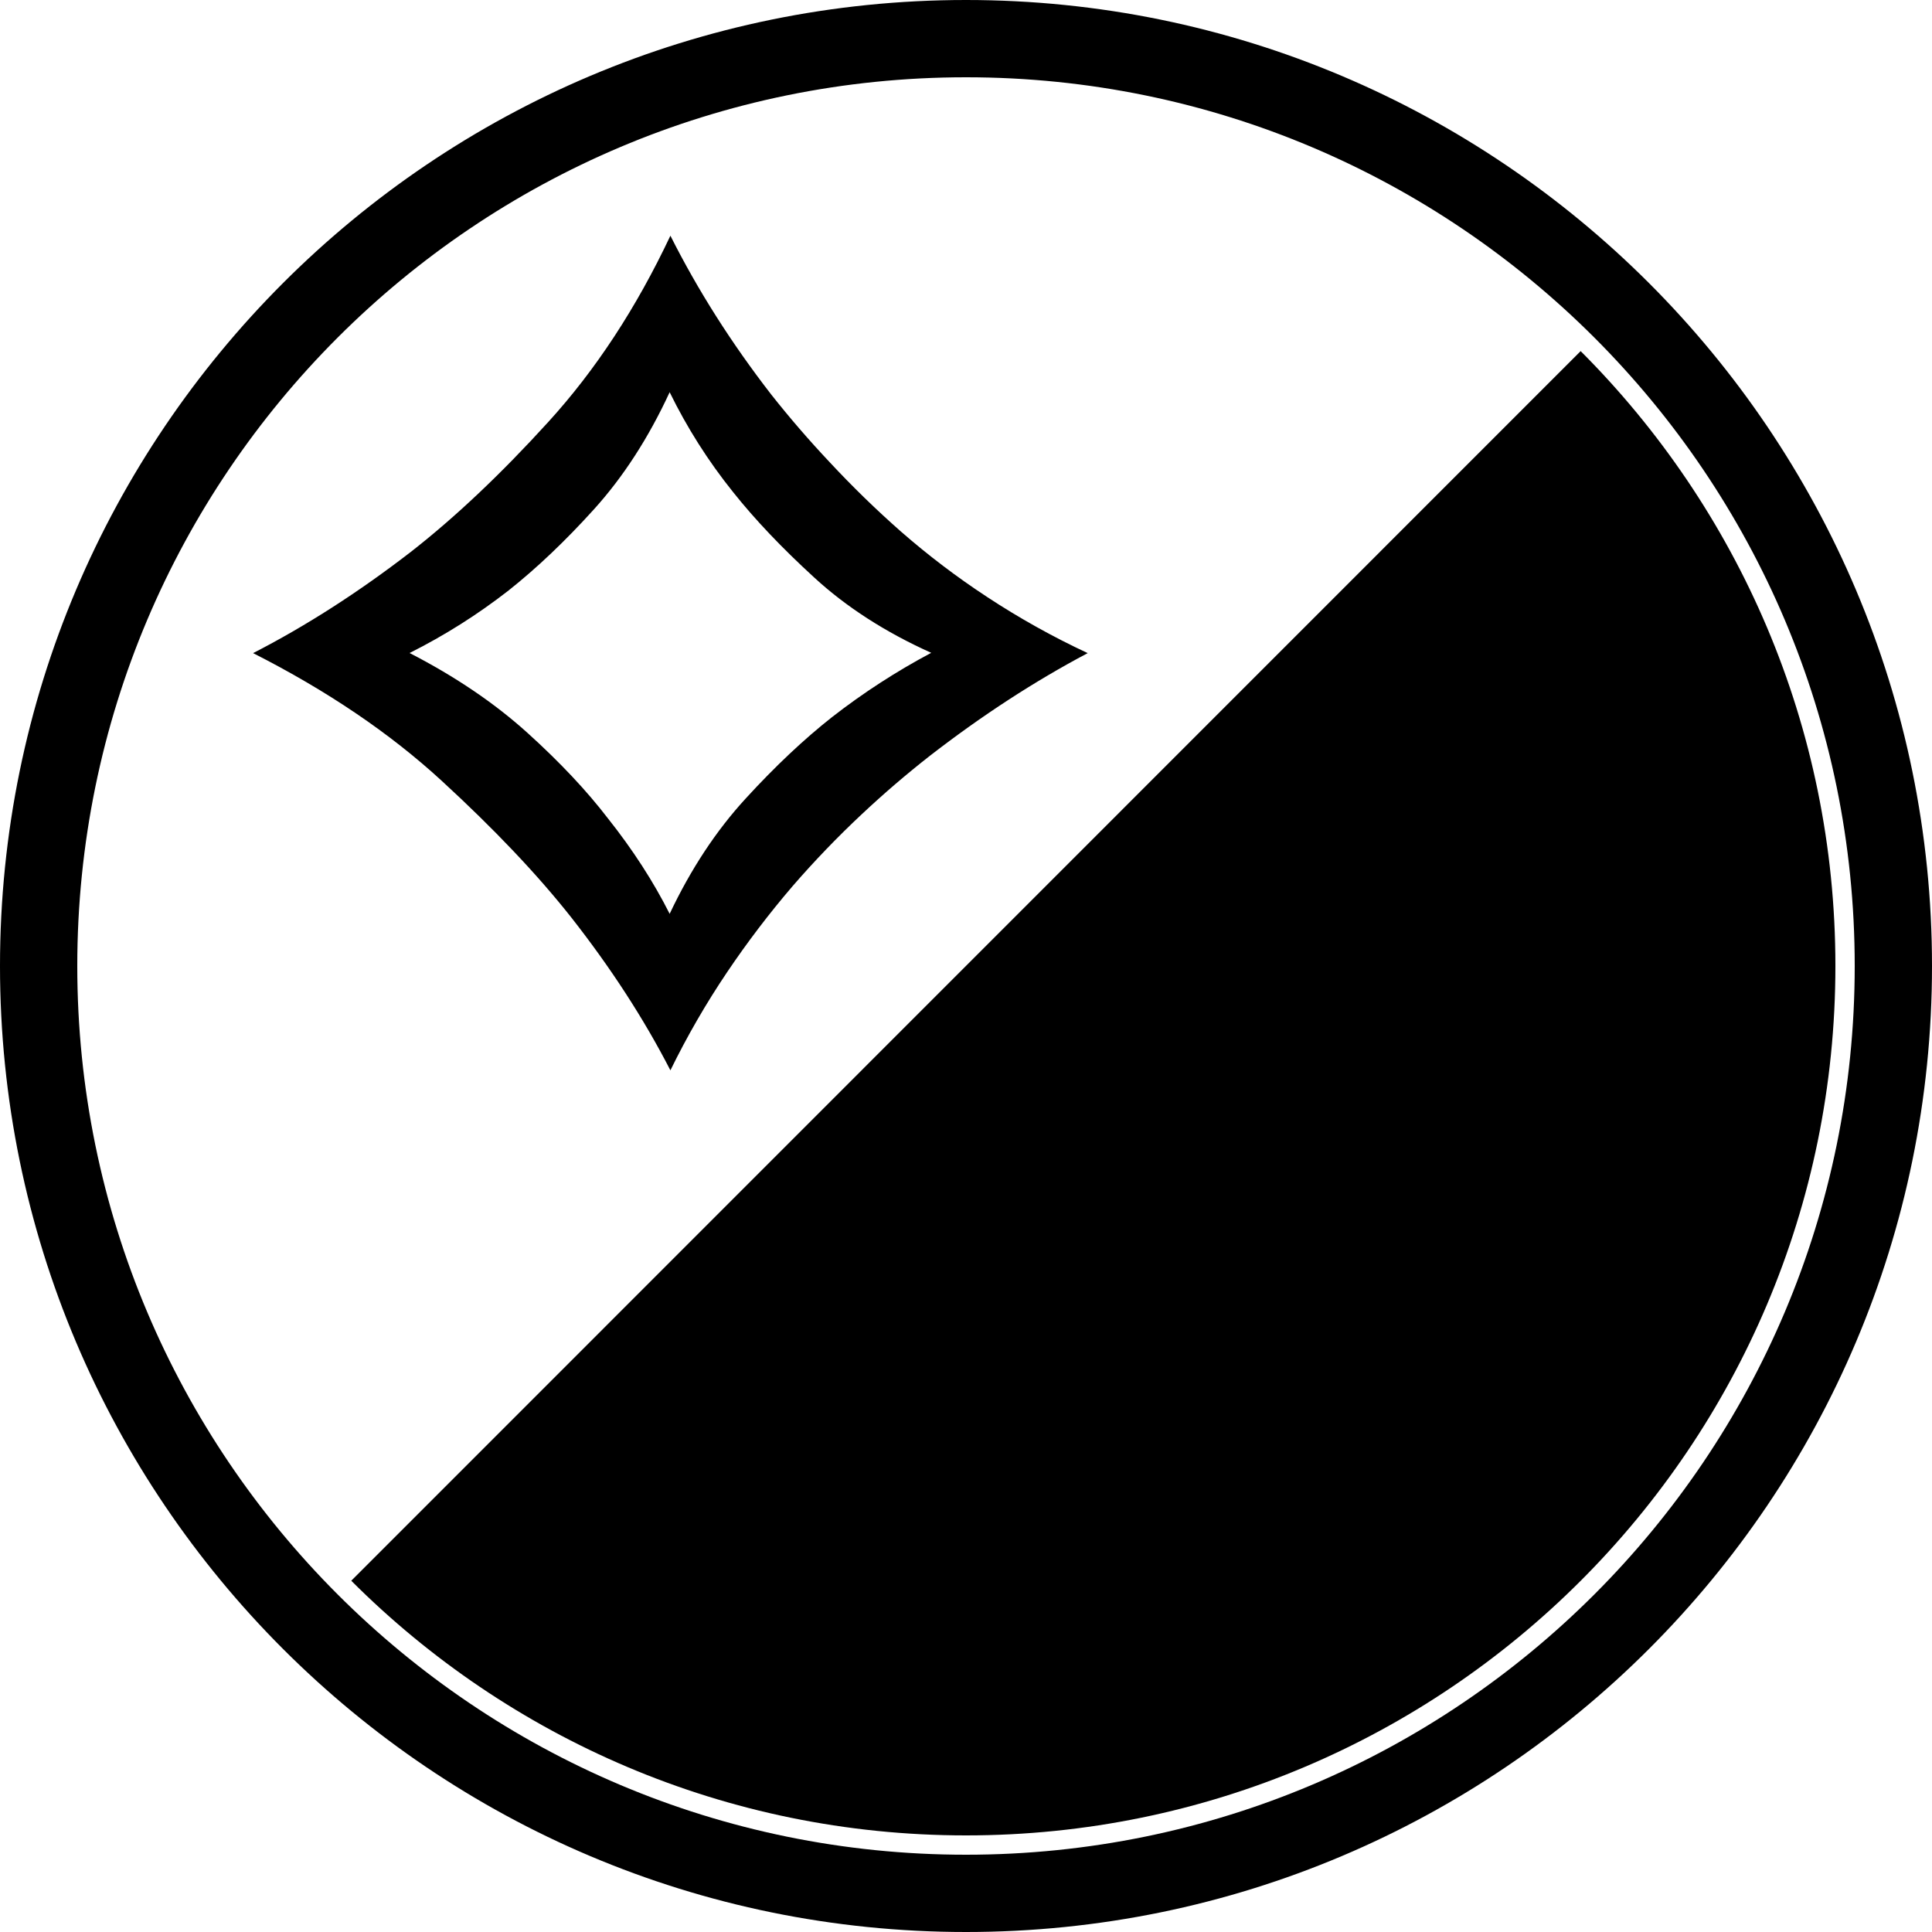
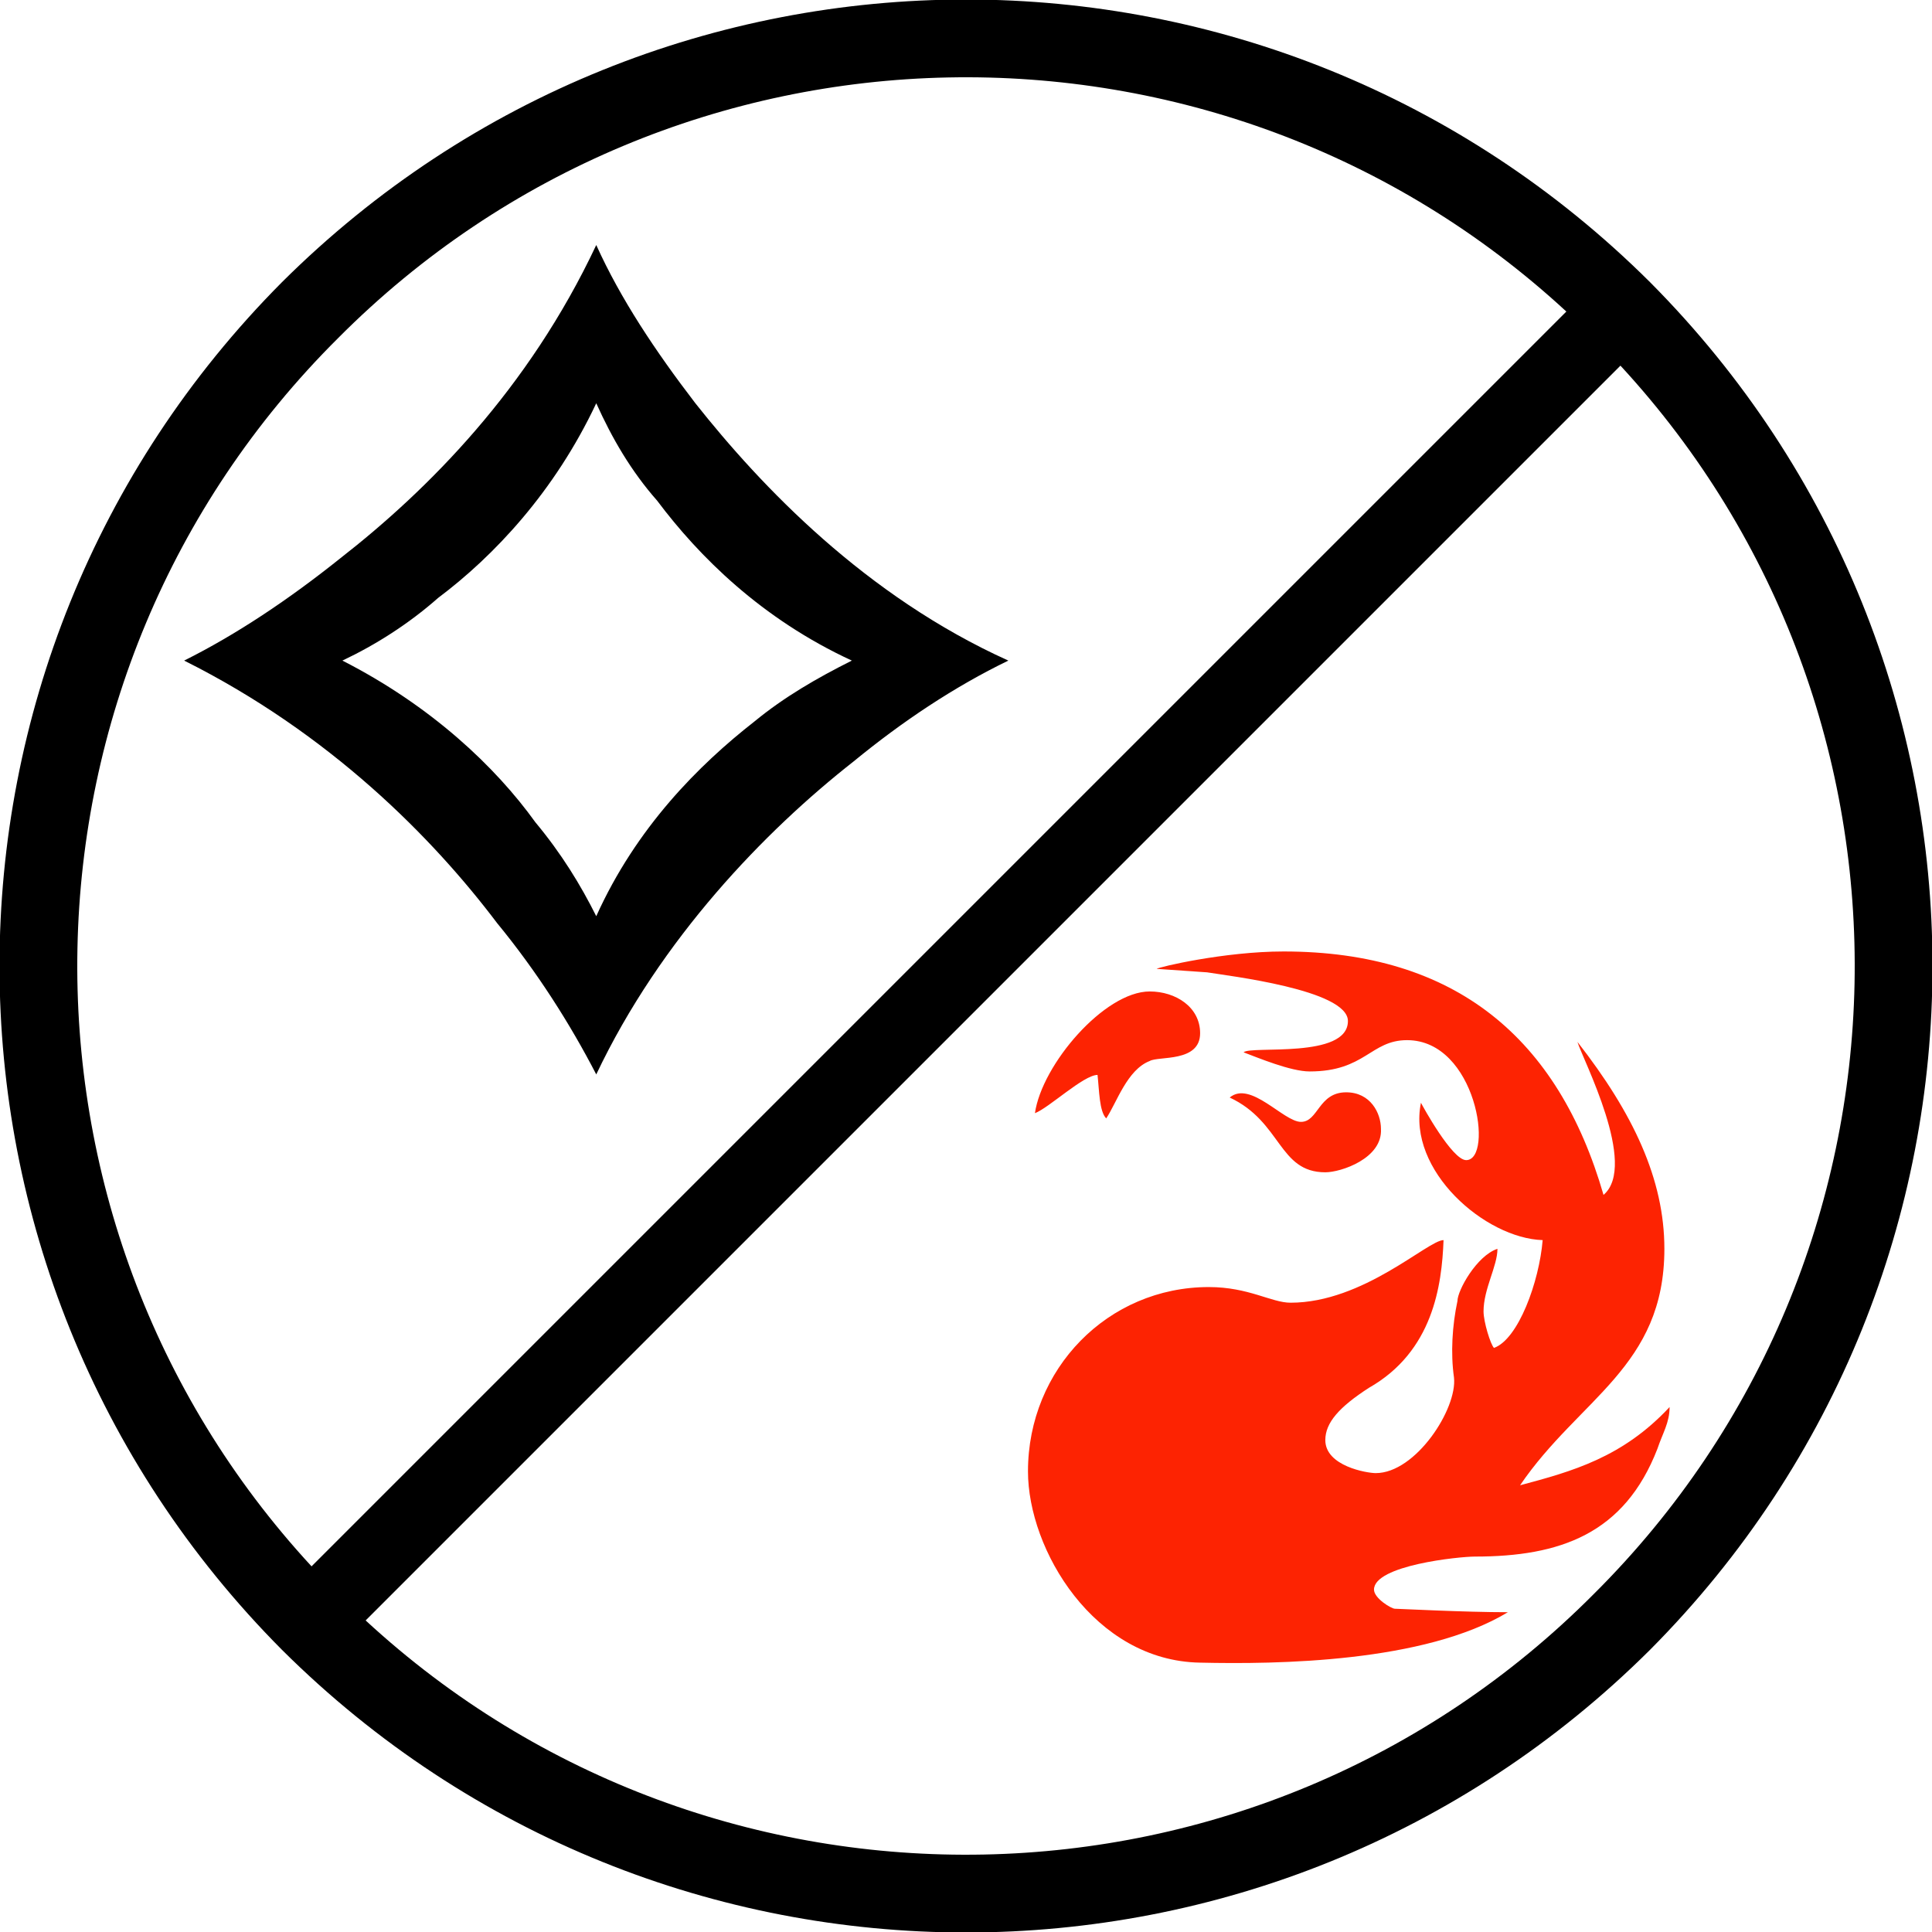
<svg xmlns="http://www.w3.org/2000/svg" version="1.1" viewBox="0 0 100 100">
  <g>
    <g>
-       <path d="M50,100c27.6,0,50-22.4,50-50s-22.4-50-50-50s-50,22.4-50,50s22.4,50,50,50ZM50,96c-25.4,0-46-20.6-46-46s20.6-46,46-46s46,20.6,46,46s-20.6,46-46,46Z" fill="#000000" />
+       <path d="M14.6,85.4c19.6,19.5,51.2,19.5,70.8,0c19.5-19.6,19.5-51.2,0-70.8c-19.6-19.5-51.2-19.5-70.8,0c-19.5,19.6-19.5,51.2,0,70.8ZM81.074,16.126l-64.948,64.948c-16.614-17.992-16.156-46.142,1.374-63.574c17.432-17.53,45.582-17.988,63.574-1.374ZM18.926,83.874l64.948-64.948c16.614,17.992,16.156,46.142-1.374,63.574c-17.432,17.53-45.582,17.988-63.574,1.374Z" />
    </g>
-     <g>
-       <g>
-         <path d="M85.349 14.637C94.401 23.688 100 36.188 100 49.997 100 77.613 77.613 100 50 100c-13.807 0-26.305-5.596-35.354-14.646" fill="#000000" transform="translate(50, 50) scale(0.9) translate(-50, -50)" />
-         <path d="M88.3 74.439c-1.718 4.099-5.13 6.145-10.24 6.145-.937 0-1.952.117-3.044.354-1.639.349-2.458.838-2.458 1.463 0 .193.136.418.41.674.272.254.508.38.703.38-.977 0-.314.028 1.987.087 2.303.059 3.747.089 4.333.089-3.394 1.987-9.07 2.903-17.029 2.75-2.614-.039-4.857-1.19-6.729-3.454-1.835-2.146-2.751-4.541-2.751-7.197 0-2.808.946-5.196 2.839-7.168 1.89-1.97 4.242-2.955 7.051-2.955.623 0 1.453.137 2.486.41 1.034.273 1.727.41 2.077.41 1.444 0 3.239-.596 5.385-1.787 2.146-1.188 3.16-1.783 3.043-1.783-.391 4.098-1.756 6.847-4.097 8.252-1.678.976-2.516 1.93-2.516 2.867 0 .582.35 1.053 1.052 1.403.546.274 1.151.41 1.815.41 1.014 0 2.008-.624 2.984-1.873.974-1.249 1.403-2.379 1.286-3.396-.116-1.17-.037-2.573.235-4.213.077-.469.361-1.043.848-1.727.488-.684.928-1.102 1.317-1.258 0 .35-.127.936-.38 1.755-.254.819-.38 1.427-.38 1.813 0 .858.234 1.521.703 1.99.701-.273 1.324-1.152 1.872-2.634.468-1.131.74-2.224.82-3.276-1.64-.078-3.211-.818-4.711-2.224-1.501-1.405-2.252-2.927-2.252-4.563 0-.273.037-.547.117-.82.232.352.583.898 1.053 1.639.662.977 1.17 1.462 1.521 1.462.468 0 .702-.485.702-1.462 0-1.248-.332-2.38-.995-3.395-.743-1.209-1.699-1.813-2.867-1.813-.548 0-1.366.291-2.458.877-1.093.583-2.088.877-2.983.877-.273 0-1.484-.352-3.629-1.054 3.783-.622 5.676-1.188 5.676-1.696 0-1.324-2.594-2.224-7.783-2.691-.508-.037-1.443-.116-2.809-.234.155-.193 1.268-.408 3.336-.645 1.755-.192 2.983-.291 3.685-.291 9.285 0 15.175 4.508 17.673 13.521.431-.356.645-.952.645-1.78 0-1.07-.312-2.414-.937-4.035-.235-.633-.607-1.582-1.113-2.847 3.198 4.075 4.8 7.938 4.8 11.584 0 1.921-.451 3.664-1.348 5.231-.583 1.057-1.678 2.408-3.276 4.058-1.6 1.646-2.691 2.92-3.277 3.82 2.146-.583 3.551-1.034 4.214-1.347 1.481-.662 2.828-1.658 4.037-2.982 0 .505-.215 1.268-.643 2.279ZM62.786 51.443c0 .701-.391 1.148-1.17 1.346l-1.521.232c-.547.272-1.347 1.348-2.398 3.22-.119-.585-.293-1.402-.528-2.458-.351.039-.935.351-1.755.938-.351.271-.917.684-1.699 1.229.235-1.404 1.017-2.826 2.342-4.271 1.404-1.601 2.77-2.398 4.096-2.398 1.755-.004 2.633.719 2.633 2.162Zm10.182 5.384c0 .663-.361 1.219-1.083 1.667-.722.449-1.434.674-2.135.674-.938 0-1.777-.527-2.517-1.58-.898-1.287-1.814-2.125-2.75-2.518a.965.965 0 0 1 .704-.293c.349 0 .944.273 1.783.818.837.549 1.375.819 1.61.819.195 0 .516-.271.964-.819.448-.545.946-.818 1.493-.818 1.288 0 1.931.686 1.931 2.05Z" fill="#000000" transform="translate(50, 50) scale(0.9) translate(-50, -50)" />
-         <path d="M33 8c1.577 3.134 3.508 6.179 5.798 9.133a58.592 58.592 0 0 0 3.349 3.879 57.477 57.477 0 0 0 4.112 4.003 45.35 45.35 0 0 0 4.943 3.754A45.556 45.556 0 0 0 57 32.006c-3.047 1.612-6.065 3.574-9.067 5.897a57.907 57.907 0 0 0-3.918 3.36 55.063 55.063 0 0 0-3.993 4.15 53.812 53.812 0 0 0-3.758 4.938A47.272 47.272 0 0 0 33 56c-1.526-2.966-3.428-5.897-5.712-8.806-1.96-2.48-4.437-5.085-7.433-7.837-2.99-2.751-6.612-5.198-10.855-7.351 3.053-1.568 6.071-3.507 9.067-5.818 2.557-1.996 5.194-4.488 7.91-7.476C28.7 15.724 31.036 12.16 33 8Zm-3.595 33.508c1.436 1.808 2.618 3.638 3.552 5.492 1.217-2.575 2.675-4.783 4.376-6.636 1.707-1.865 3.367-3.421 4.965-4.68A39.334 39.334 0 0 1 48 31.989c-2.647-1.19-4.895-2.643-6.735-4.337-1.85-1.693-3.407-3.33-4.67-4.92A30.673 30.673 0 0 1 32.957 17c-1.211 2.62-2.664 4.863-4.336 6.716-1.684 1.865-3.321 3.41-4.919 4.68A34.24 34.24 0 0 1 18 32c2.646 1.362 4.9 2.895 6.775 4.588 1.874 1.694 3.42 3.341 4.63 4.92Z" fill="#000000" transform="translate(50, 50) scale(0.9) translate(-50, -50)" />
-       </g>
+     <g transform="translate(32.32, 32.32) scale(0.9) translate(-32.32, -32.32)">
+       <path d="M30.7,10.5c1.4,3.1,3.4,6.1,5.7,9.1c3.8,4.8,9.8,11.1,18,14.8c-3.1,1.5-6.1,3.5-8.9,5.8c-5.1,4-11.1,10.2-14.8,18c-1.5-2.9-3.4-5.9-5.7-8.7c-3.7-4.9-9.6-10.9-18-15.1c3-1.5,6-3.5,9-5.9c5-3.9,10.8-9.7,14.7-18ZM30.7,49.1c2.3-5.1,5.9-8.7,9.1-11.2c1.7-1.4,3.6-2.5,5.6-3.5c-5.2-2.4-8.8-6-11.2-9.2c-1.5-1.7-2.6-3.6-3.5-5.6c-2.4,5.1-5.9,8.8-9.1,11.2c-1.7,1.5-3.6,2.7-5.5,3.6c5.1,2.6,8.8,6.1,11.1,9.3c1.5,1.8,2.6,3.6,3.5,5.4Z" />
+     </g>
+     <g transform="translate(67.68, 67.68) scale(0.9) translate(-67.68, -67.68)">
+       <path d="M77.3,82c-0.9,0-5.8,0.5-5.8,1.9c0,0.5,1,1.1,1.2,1.1s4,0.2,6.5,0.2c-4.8,2.9-13.3,3-17.7,2.9c-6.1-0.1-9.9-6.5-9.9-11c0-5.9,4.6-10.6,10.4-10.6c2.3,0,3.6,0.9,4.7,0.9c4.2,0,7.9-3.6,8.8-3.6c-0.1,2.6-0.6,6.4-4.3,8.5c-1.7,1.1-2.5,2-2.5,3c0,1.5,2.4,1.9,2.9,1.9c2.3,0,4.7-3.7,4.5-5.5c-0.2-1.4-0.1-3,0.2-4.4c0-0.6,1.1-2.6,2.3-3c0,1-0.8,2.3-0.8,3.6c0,0.6,0.4,1.9,0.6,2.1c1.4-0.5,2.6-3.8,2.8-6.2c-3.3-0.1-7.8-4-7-7.9c0.1,0.2,1.8,3.3,2.6,3.3c1.6,0,0.6-6.9-3.4-6.9c-2.1,0-2.4,1.8-5.6,1.8c-1.1,0-3-0.8-3.8-1.1c0.4-0.4,6,0.4,6-1.8c0-1.8-6.9-2.6-8.1-2.8l-2.9-0.2c0.1-0.1,3.9-1,7.3-1c9.9,0,15.8,5,18.4,14c2-1.7-1.2-7.8-1.5-8.8c3.2,4.1,5,7.9,5,11.9c0,6.8-4.9,8.6-8.3,13.6c3-0.8,5.9-1.6,8.6-4.5c0,0.9-0.4,1.5-0.7,2.4c-1.9,4.9-5.6,6.2-10.5,6.2ZM58.6,53.5c-1.3,0.5-1.9,2.4-2.5,3.3c-0.4-0.4-0.4-1.6-0.5-2.5c-0.8,0-2.8,1.9-3.6,2.2c0.4-2.8,4-7,6.6-7c1.5,0,2.9,0.9,2.9,2.4c0,1.7-2.4,1.3-2.9,1.6ZM68.7,59.9c-2.7,0-2.5-2.9-5.5-4.3c1.2-1,3.1,1.4,4.1,1.4s1-1.7,2.6-1.7c1.4,0,2,1.2,2,2.1c0.1,1.7-2.3,2.5-3.2,2.5Z" fill="#FD2302" />
    </g>
  </g>
</svg>
